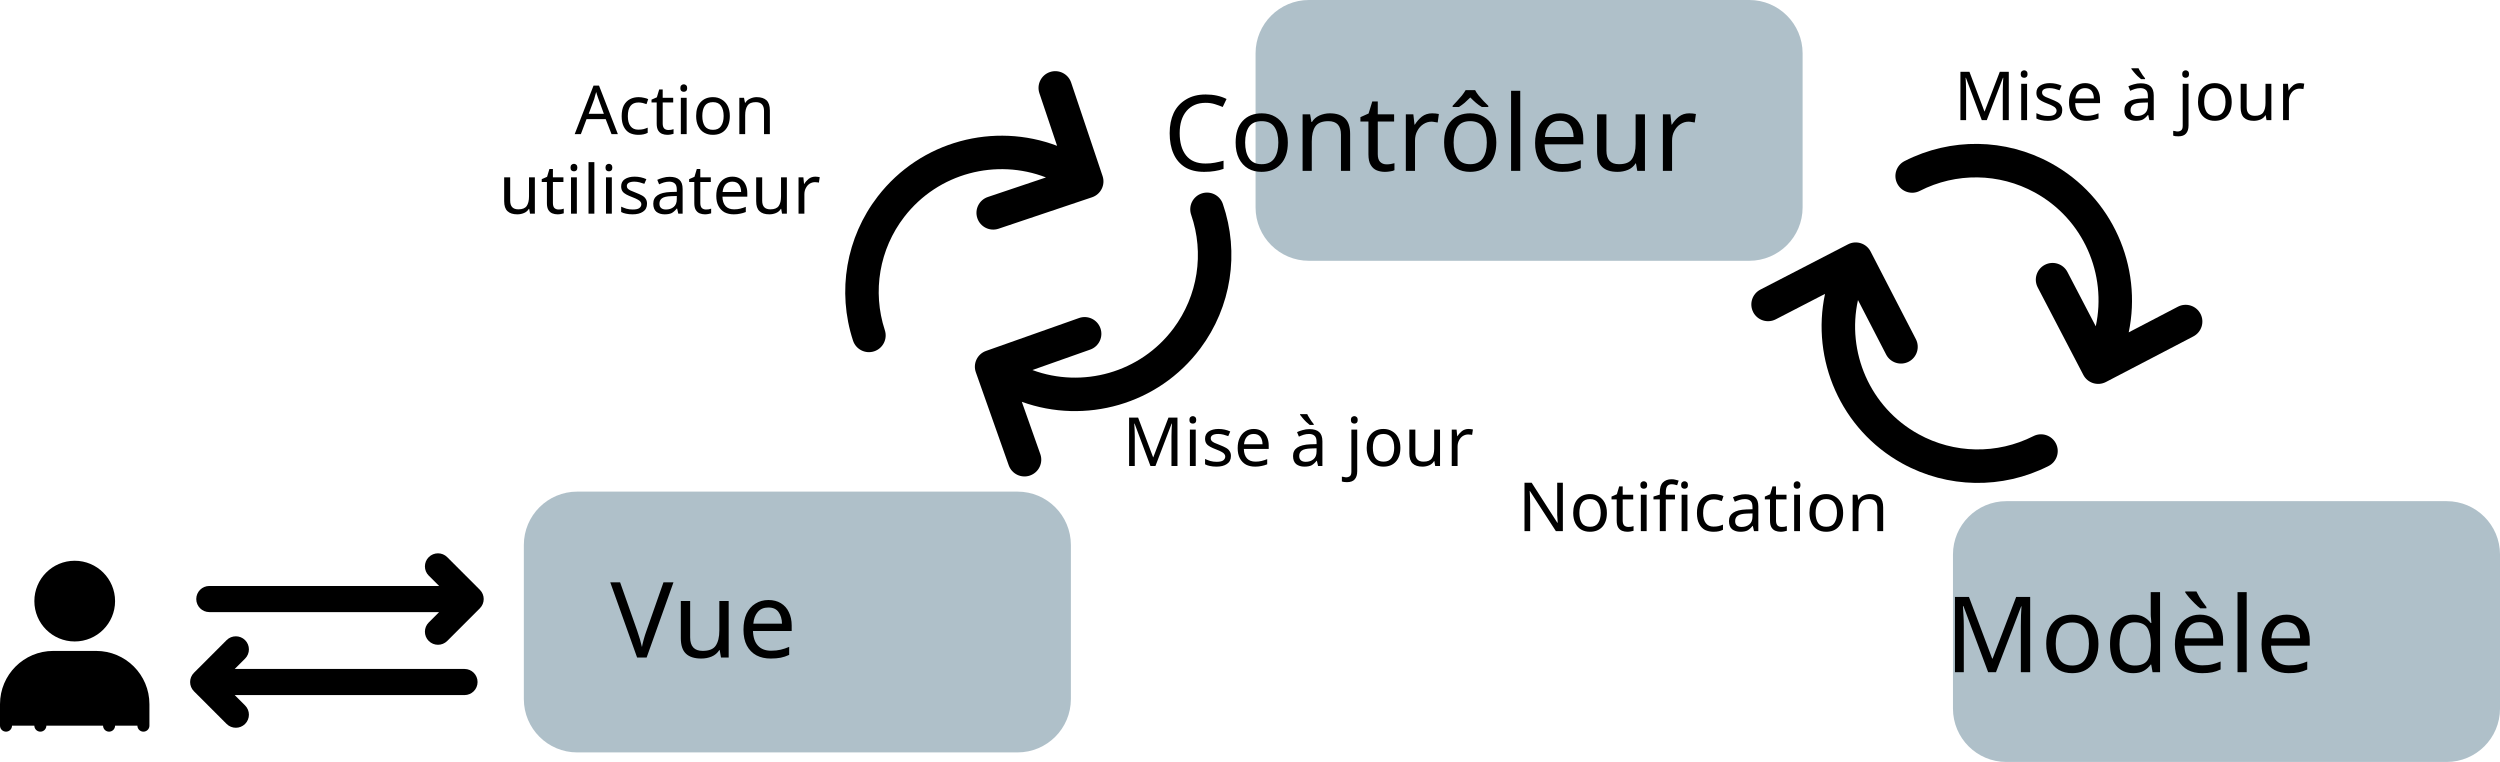
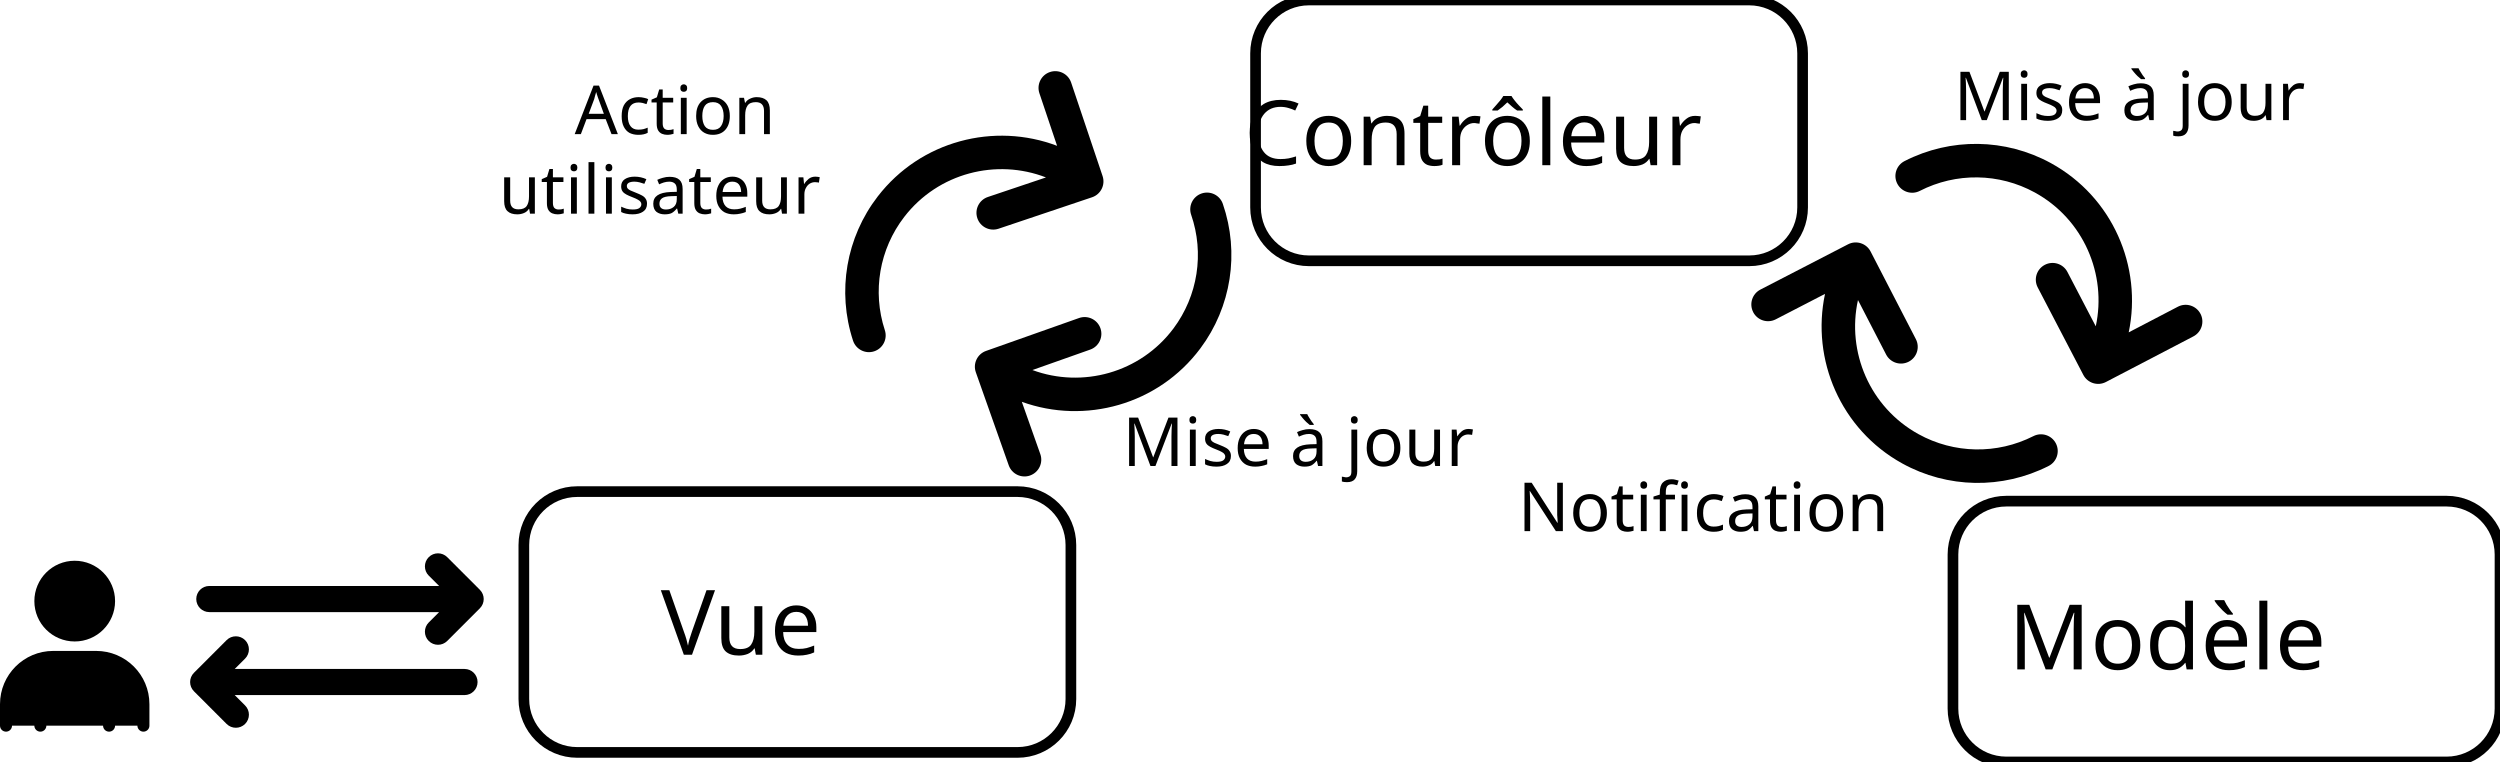
<svg xmlns="http://www.w3.org/2000/svg" width="234.213mm" height="71.384mm" viewBox="0 0 234.213 71.384" version="1.1" id="svg1">
  <defs id="defs1" />
  <g id="layer1" transform="translate(19.29975,-49.46198)">
-     <g id="g10" transform="translate(7.449093,-21.15542)">
-       <rect style="fill:#afc0c9;stroke-width:0.256;stroke-linecap:round;stroke-linejoin:round;stroke-dasharray:1.023, 1.023" id="rect1" width="51.25" height="24.433" x="90.879" y="70.617" rx="5" ry="5" />
-       <text xml:space="preserve" style="font-size:9.878px;line-height:24.184px;font-family:'Fira Sans';-inkscape-font-specification:'Fira Sans';text-align:center;text-anchor:middle;fill:#000000;fill-opacity:1;stroke-width:0.242;stroke-linecap:round;stroke-linejoin:round;stroke-dasharray:0.968, 0.968" x="116.237" y="86.627" id="text1">
-         <tspan id="tspan1" style="font-style:normal;font-variant:normal;font-weight:300;font-stretch:normal;font-size:9.878px;line-height:24.184px;font-family:'Fira Sans';-inkscape-font-specification:'Fira Sans Light';fill:#000000;fill-opacity:1;stroke-width:0.242" x="116.237" y="86.627">Contrôleur</tspan>
-       </text>
-     </g>
-     <g id="g11" transform="translate(0.5762722,-22.47462)">
-       <rect style="fill:#afc0c9;stroke-width:0.256;stroke-linecap:round;stroke-linejoin:round;stroke-dasharray:1.023, 1.023" id="rect2" width="51.25" height="24.433" x="29.2" y="117.994" rx="5" ry="5" />
-       <text xml:space="preserve" style="font-size:9.878px;line-height:24.184px;font-family:'Fira Sans';-inkscape-font-specification:'Fira Sans';text-align:center;text-anchor:middle;fill:#000000;fill-opacity:1;stroke-width:0.242;stroke-linecap:round;stroke-linejoin:round;stroke-dasharray:0.968, 0.968" x="55.038" y="133.539" id="text3">
-         <tspan id="tspan3" style="font-style:normal;font-variant:normal;font-weight:300;font-stretch:normal;font-size:9.878px;line-height:24.184px;font-family:'Fira Sans';-inkscape-font-specification:'Fira Sans Light';fill:#000000;fill-opacity:1;stroke-width:0.242" x="55.038" y="133.539">Vue</tspan>
-       </text>
-     </g>
-     <g id="g12" transform="translate(6.338995,-22.47462)">
-       <rect style="fill:#afc0c9;stroke-width:0.256;stroke-linecap:round;stroke-linejoin:round;stroke-dasharray:1.023, 1.023" id="rect3" width="51.25" height="24.433" x="157.325" y="118.888" rx="5" ry="5" />
-       <text xml:space="preserve" style="font-size:9.878px;line-height:24.184px;font-family:'Fira Sans';-inkscape-font-specification:'Fira Sans';text-align:center;text-anchor:middle;fill:#000000;fill-opacity:1;stroke-width:0.242;stroke-linecap:round;stroke-linejoin:round;stroke-dasharray:0.968, 0.968" x="182.9" y="134.912" id="text4">
-         <tspan id="tspan4" style="font-style:normal;font-variant:normal;font-weight:300;font-stretch:normal;font-size:9.878px;line-height:24.184px;font-family:'Fira Sans';-inkscape-font-specification:'Fira Sans Light';fill:#000000;fill-opacity:1;stroke-width:0.242" x="182.9" y="134.912">Modèle</tspan>
-       </text>
-     </g>
+     <rect style="fill:none;stroke:#000000;stroke-width:1;stroke-linecap:round;stroke-linejoin:round;stroke-dasharray:none;stroke-dashoffset:0;stroke-opacity:1" id="rect1" width="51.25" height="24.433" x="98.328" y="49.462" rx="5" ry="5" />
+     <text xml:space="preserve" style="font-size:8.467px;line-height:20.729px;font-family:'Fira Sans';-inkscape-font-specification:'Fira Sans';text-align:center;text-anchor:middle;fill:#000000;fill-opacity:1;stroke-width:0.242;stroke-linecap:round;stroke-linejoin:round;stroke-dasharray:0.968, 0.968" x="124.215" y="64.942" id="text1">
+       <tspan id="tspan1" style="font-style:normal;font-variant:normal;font-weight:300;font-stretch:normal;font-size:8.467px;line-height:20.729px;font-family:'Fira Sans';-inkscape-font-specification:'Fira Sans Light';fill:#000000;fill-opacity:1;stroke-width:0.242" x="124.215" y="64.942">Contrôleur</tspan>
+     </text>
+     <rect style="fill:none;stroke-width:1;stroke-linecap:round;stroke-linejoin:round;stroke-dasharray:none;stroke:#000000;stroke-opacity:1;stroke-dashoffset:0" id="rect2" width="51.25" height="24.433" x="29.777" y="95.519" rx="5" ry="5" />
+     <text xml:space="preserve" style="font-size:8.467px;line-height:20.729px;font-family:'Fira Sans';-inkscape-font-specification:'Fira Sans';text-align:center;text-anchor:middle;fill:#000000;fill-opacity:1;stroke-width:0.242;stroke-linecap:round;stroke-linejoin:round;stroke-dasharray:0.968, 0.968" x="55.614" y="110.8" id="text3">
+       <tspan id="tspan3" style="font-style:normal;font-variant:normal;font-weight:300;font-stretch:normal;font-size:8.467px;line-height:20.729px;font-family:'Fira Sans';-inkscape-font-specification:'Fira Sans Light';fill:#000000;fill-opacity:1;stroke-width:0.242" x="55.614" y="110.8">Vue</tspan>
+     </text>
+     <rect style="fill:none;stroke-width:1;stroke-linecap:round;stroke-linejoin:round;stroke-dasharray:none;stroke:#000000;stroke-opacity:1;stroke-dashoffset:0" id="rect3" width="51.25" height="24.433" x="163.664" y="96.413" rx="5" ry="5" />
+     <text xml:space="preserve" style="font-size:8.467px;line-height:20.729px;font-family:'Fira Sans';-inkscape-font-specification:'Fira Sans';text-align:center;text-anchor:middle;fill:#000000;fill-opacity:1;stroke-width:0.242;stroke-linecap:round;stroke-linejoin:round;stroke-dasharray:0.968, 0.968" x="189.239" y="112.173" id="text4">
+       <tspan id="tspan4" style="font-style:normal;font-variant:normal;font-weight:300;font-stretch:normal;font-size:8.467px;line-height:20.729px;font-family:'Fira Sans';-inkscape-font-specification:'Fira Sans Light';fill:#000000;fill-opacity:1;stroke-width:0.242" x="189.239" y="112.173">Modèle</tspan>
+     </text>
    <text xml:space="preserve" style="font-size:6.35px;line-height:15.547px;font-family:'Fira Sans';-inkscape-font-specification:'Fira Sans';text-align:center;text-anchor:middle;fill:#000000;fill-opacity:1;stroke-width:0.242;stroke-linecap:round;stroke-linejoin:round;stroke-dasharray:0.968, 0.968" x="48.07" y="62.029" id="text5">
      <tspan style="font-style:normal;font-variant:normal;font-weight:300;font-stretch:normal;font-size:6.35px;line-height:15.547px;font-family:'Fira Sans';-inkscape-font-specification:'Fira Sans Light';fill:#000000;fill-opacity:1;stroke-width:0.242" x="48.07" y="62.029" id="tspan6">Action</tspan>
    </text>
    <text xml:space="preserve" style="font-size:6.35px;line-height:15.547px;font-family:'Fira Sans';-inkscape-font-specification:'Fira Sans';text-align:center;text-anchor:middle;fill:#000000;fill-opacity:1;stroke-width:0.242;stroke-linecap:round;stroke-linejoin:round;stroke-dasharray:0.968, 0.968" x="46.64" y="69.478" id="text7">
      <tspan style="font-style:normal;font-variant:normal;font-weight:300;font-stretch:normal;font-size:6.35px;line-height:15.547px;font-family:'Fira Sans';-inkscape-font-specification:'Fira Sans Light';fill:#000000;fill-opacity:1;stroke-width:0.242" x="46.64" y="69.478" id="tspan7">utilisateur</tspan>
    </text>
    <text xml:space="preserve" style="font-size:6.35px;line-height:15.547px;font-family:'Fira Sans';-inkscape-font-specification:'Fira Sans';text-align:center;text-anchor:middle;fill:#000000;fill-opacity:1;stroke-width:0.242;stroke-linecap:round;stroke-linejoin:round;stroke-dasharray:0.968, 0.968" x="106.455" y="93.116" id="text8">
      <tspan style="font-style:normal;font-variant:normal;font-weight:300;font-stretch:normal;font-size:6.35px;line-height:15.547px;font-family:'Fira Sans';-inkscape-font-specification:'Fira Sans Light';fill:#000000;fill-opacity:1;stroke-width:0.242" x="106.455" y="93.116" id="tspan8">Mise à jour</tspan>
    </text>
    <text xml:space="preserve" style="font-size:6.35px;line-height:15.547px;font-family:'Fira Sans';-inkscape-font-specification:'Fira Sans';text-align:center;text-anchor:middle;fill:#000000;fill-opacity:1;stroke-width:0.242;stroke-linecap:round;stroke-linejoin:round;stroke-dasharray:0.968, 0.968" x="184.338" y="60.716" id="text9">
      <tspan style="font-style:normal;font-variant:normal;font-weight:300;font-stretch:normal;font-size:6.35px;line-height:15.547px;font-family:'Fira Sans';-inkscape-font-specification:'Fira Sans Light';fill:#000000;fill-opacity:1;stroke-width:0.242" x="184.338" y="60.716" id="tspan9">Mise à jour</tspan>
    </text>
    <text xml:space="preserve" style="font-size:6.35px;line-height:15.547px;font-family:'Fira Sans';-inkscape-font-specification:'Fira Sans';text-align:center;text-anchor:middle;fill:#000000;fill-opacity:1;stroke-width:0.242;stroke-linecap:round;stroke-linejoin:round;stroke-dasharray:0.968, 0.968" x="144.408" y="99.219" id="text10">
      <tspan style="font-style:normal;font-variant:normal;font-weight:300;font-stretch:normal;font-size:6.35px;line-height:15.547px;font-family:'Fira Sans';-inkscape-font-specification:'Fira Sans Light';fill:#000000;fill-opacity:1;stroke-width:0.242" x="144.408" y="99.219" id="tspan10">Notification</tspan>
    </text>
-     <path id="XMLID_6_" d="m 79.064,56.211 c -0.821,0.276 -1.263,1.166 -0.987,1.987 l 1.657,4.926 c -5.873,-2.231 -12.768,-0.485 -16.798,4.736 -2.966,3.843 -3.833,8.895 -2.32,13.514 0.27,0.823 1.156,1.272 1.979,1.002 0.823,-0.27 1.272,-1.156 1.002,-1.979 -1.19,-3.63 -0.509,-7.6 1.822,-10.62 3.184,-4.125 8.644,-5.489 13.274,-3.692 l -5.444,1.831 c -0.821,0.276 -1.263,1.166 -0.987,1.987 0.276,0.821 1.166,1.263 1.987,0.987 l 8.76,-2.946 c 0.411,-0.138 0.726,-0.43 0.905,-0.789 0.179,-0.359 0.22,-0.787 0.082,-1.198 L 81.051,57.198 C 80.775,56.377 79.885,55.935 79.064,56.211 Z" style="stroke-width:0.105" />
+     <path id="XMLID_6_" d="m 79.064,56.211 c -0.821,0.276 -1.263,1.166 -0.987,1.987 l 1.657,4.926 c -5.873,-2.231 -12.768,-0.485 -16.798,4.736 -2.966,3.843 -3.833,8.895 -2.32,13.514 0.27,0.823 1.156,1.272 1.979,1.002 0.823,-0.27 1.272,-1.156 1.002,-1.979 -1.19,-3.63 -0.509,-7.6 1.822,-10.62 3.184,-4.125 8.644,-5.489 13.274,-3.692 l -5.444,1.831 c -0.821,0.276 -1.263,1.166 -0.987,1.987 0.276,0.821 1.166,1.263 1.987,0.987 l 8.76,-2.946 c 0.411,-0.138 0.726,-0.43 0.905,-0.789 0.179,-0.359 0.22,-0.787 0.082,-1.198 L 81.051,57.198 C 80.775,56.377 79.885,55.935 79.064,56.211 Z" style="stroke-width:0;stroke-dasharray:none" />
    <path id="path12" d="m 77.206,94.006 c 0.817,-0.289 1.245,-1.185 0.956,-2.002 L 76.429,87.105 c 5.906,2.14 12.774,0.287 16.722,-4.996 2.906,-3.889 3.695,-8.954 2.11,-13.548 -0.283,-0.819 -1.176,-1.254 -1.995,-0.971 -0.819,0.283 -1.254,1.176 -0.971,1.995 1.246,3.611 0.626,7.591 -1.657,10.647 -3.119,4.174 -8.558,5.623 -13.216,3.897 l 5.415,-1.915 c 0.817,-0.289 1.245,-1.185 0.956,-2.002 -0.289,-0.817 -1.185,-1.245 -2.002,-0.956 l -8.713,3.082 c -0.408,0.144 -0.72,0.441 -0.893,0.803 -0.173,0.362 -0.208,0.791 -0.063,1.199 l 3.081,8.713 c 0.289,0.817 1.185,1.245 2.002,0.956 z" style="stroke-width:0.105" />
    <path id="path13" d="m 186.853,78.862 c -0.401,-0.768 -1.348,-1.066 -2.116,-0.666 l -4.608,2.403 c 1.29,-6.148 -1.508,-12.688 -7.292,-15.856 -4.258,-2.332 -9.383,-2.403 -13.71,-0.189 -0.771,0.395 -1.077,1.34 -0.682,2.111 0.395,0.771 1.34,1.077 2.111,0.682 3.401,-1.74 7.428,-1.685 10.774,0.147 4.57,2.503 6.767,7.684 5.712,12.538 l -2.656,-5.093 c -0.401,-0.768 -1.348,-1.066 -2.116,-0.666 -0.768,0.401 -1.066,1.348 -0.666,2.116 l 4.273,8.195 c 0.2,0.384 0.537,0.651 0.92,0.771 0.383,0.12 0.812,0.095 1.196,-0.105 l 8.194,-4.273 c 0.768,-0.401 1.066,-1.348 0.666,-2.116 z" style="stroke-width:0.105" />
    <path id="path14" d="m 144.947,78.705 c 0.398,0.77 1.344,1.071 2.114,0.674 l 4.617,-2.385 c -1.313,6.143 1.459,12.693 7.232,15.884 4.249,2.348 9.374,2.438 13.71,0.241 0.773,-0.392 1.082,-1.336 0.69,-2.109 -0.392,-0.773 -1.336,-1.082 -2.108,-0.69 -3.408,1.727 -7.435,1.657 -10.773,-0.188 -4.561,-2.52 -6.738,-7.71 -5.664,-12.56 l 2.636,5.103 c 0.398,0.77 1.344,1.071 2.114,0.674 0.77,-0.398 1.071,-1.344 0.674,-2.114 l -4.242,-8.211 c -0.199,-0.385 -0.535,-0.653 -0.917,-0.775 -0.382,-0.122 -0.812,-0.098 -1.196,0.101 l -8.21,4.242 c -0.77,0.398 -1.072,1.344 -0.674,2.114 z" style="stroke-width:0.105" />
    <path d="m -18.737,117.444 v -2.012 c 0,-2.444 1.981,-4.425 4.425,-4.425 h 4.023 c 2.444,0 4.425,1.981 4.425,4.425 v 2.012 m -9.655,0 v -2.414 m 6.437,2.414 v -2.414 m 0,-9.253 c 0,1.778 -1.441,3.218 -3.218,3.218 -1.778,0 -3.218,-1.441 -3.218,-3.218 0,-1.778 1.441,-3.218 3.218,-3.218 1.777,0 3.218,1.441 3.218,3.218 z" stroke="#000000" stroke-linecap="round" stroke-width="1.126" id="path1-4" />
    <path id="XMLID_9_" d="m 20.868,103.388 0.971,0.971 H 0.311 c -0.676,0 -1.224,0.548 -1.224,1.224 0,0.676 0.548,1.224 1.224,1.224 H 21.838 l -0.971,0.971 c -0.239,0.239 -0.359,0.552 -0.359,0.866 0,0.313 0.119,0.627 0.359,0.866 0.478,0.478 1.253,0.478 1.731,0 l 3.06,-3.06 c 0.478,-0.478 0.478,-1.253 0,-1.731 l -3.06,-3.06 c -0.478,-0.478 -1.253,-0.478 -1.731,0 -0.478,0.478 -0.478,1.253 0,1.731 z" style="stroke-width:0.082" />
    <path id="path15" d="m 3.661,111.162 -0.971,0.971 H 24.217 c 0.676,0 1.224,0.548 1.224,1.224 0,0.676 -0.548,1.224 -1.224,1.224 H 2.69 l 0.971,0.971 c 0.239,0.239 0.359,0.552 0.359,0.866 0,0.313 -0.119,0.627 -0.359,0.866 -0.478,0.478 -1.253,0.478 -1.731,0 l -3.06,-3.06 c -0.478,-0.478 -0.478,-1.253 0,-1.731 l 3.06,-3.06 c 0.478,-0.478 1.253,-0.478 1.731,0 0.478,0.478 0.478,1.253 0,1.731 z" style="stroke-width:0.082" />
  </g>
</svg>
